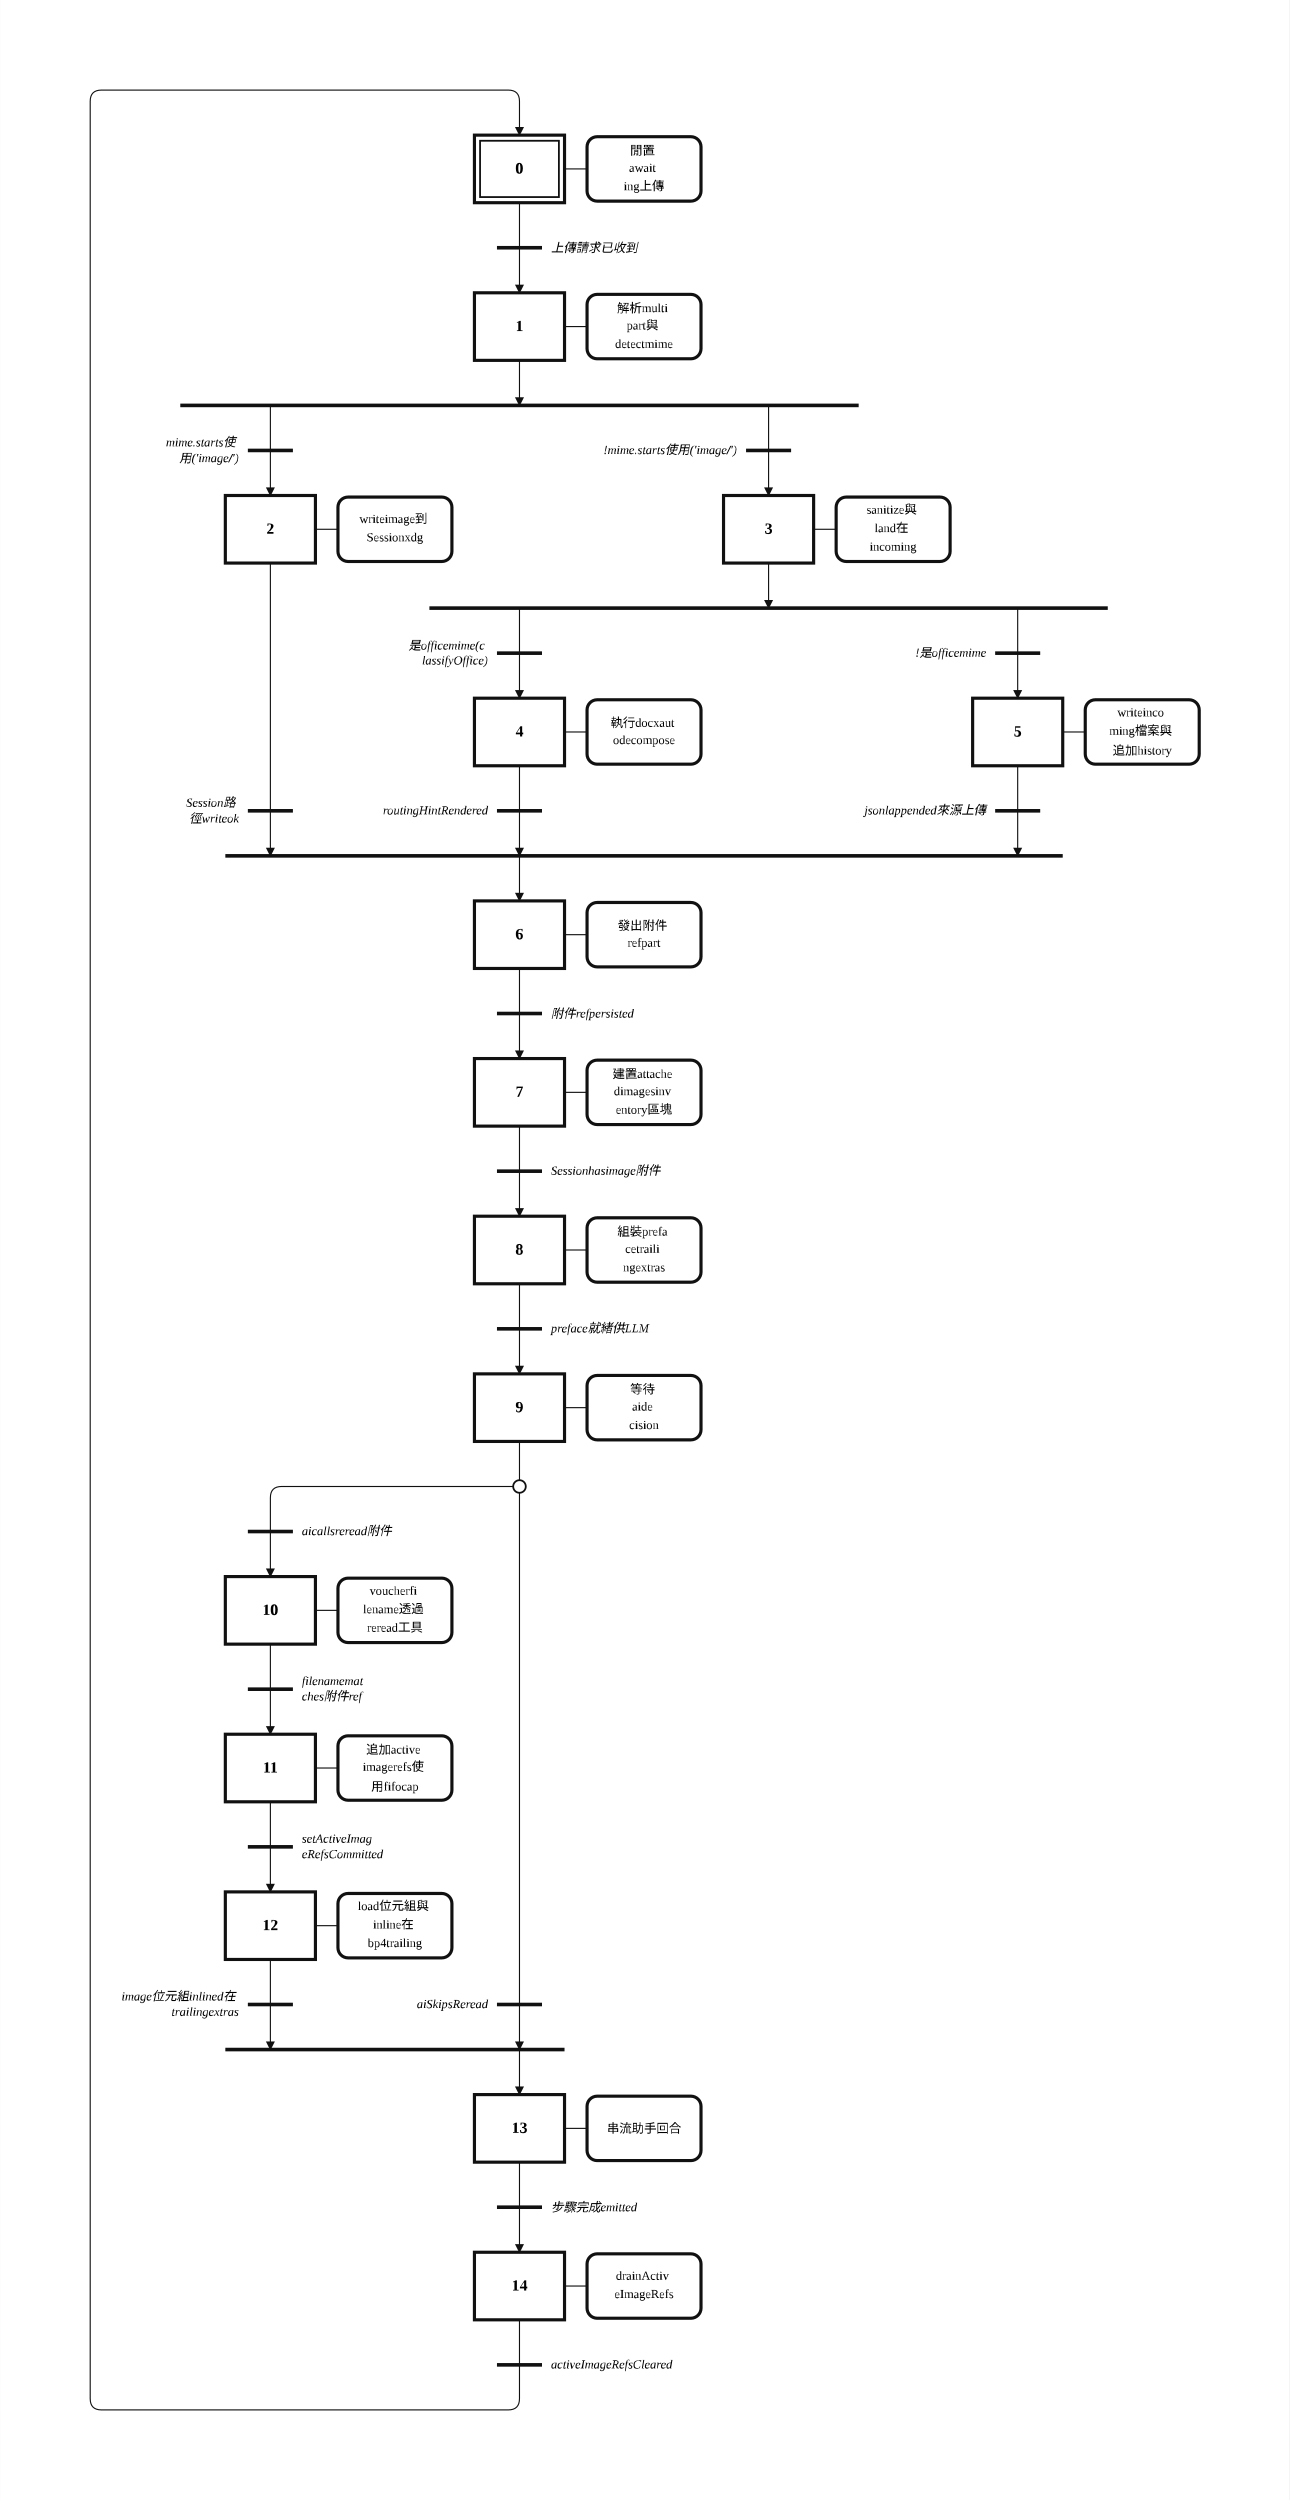
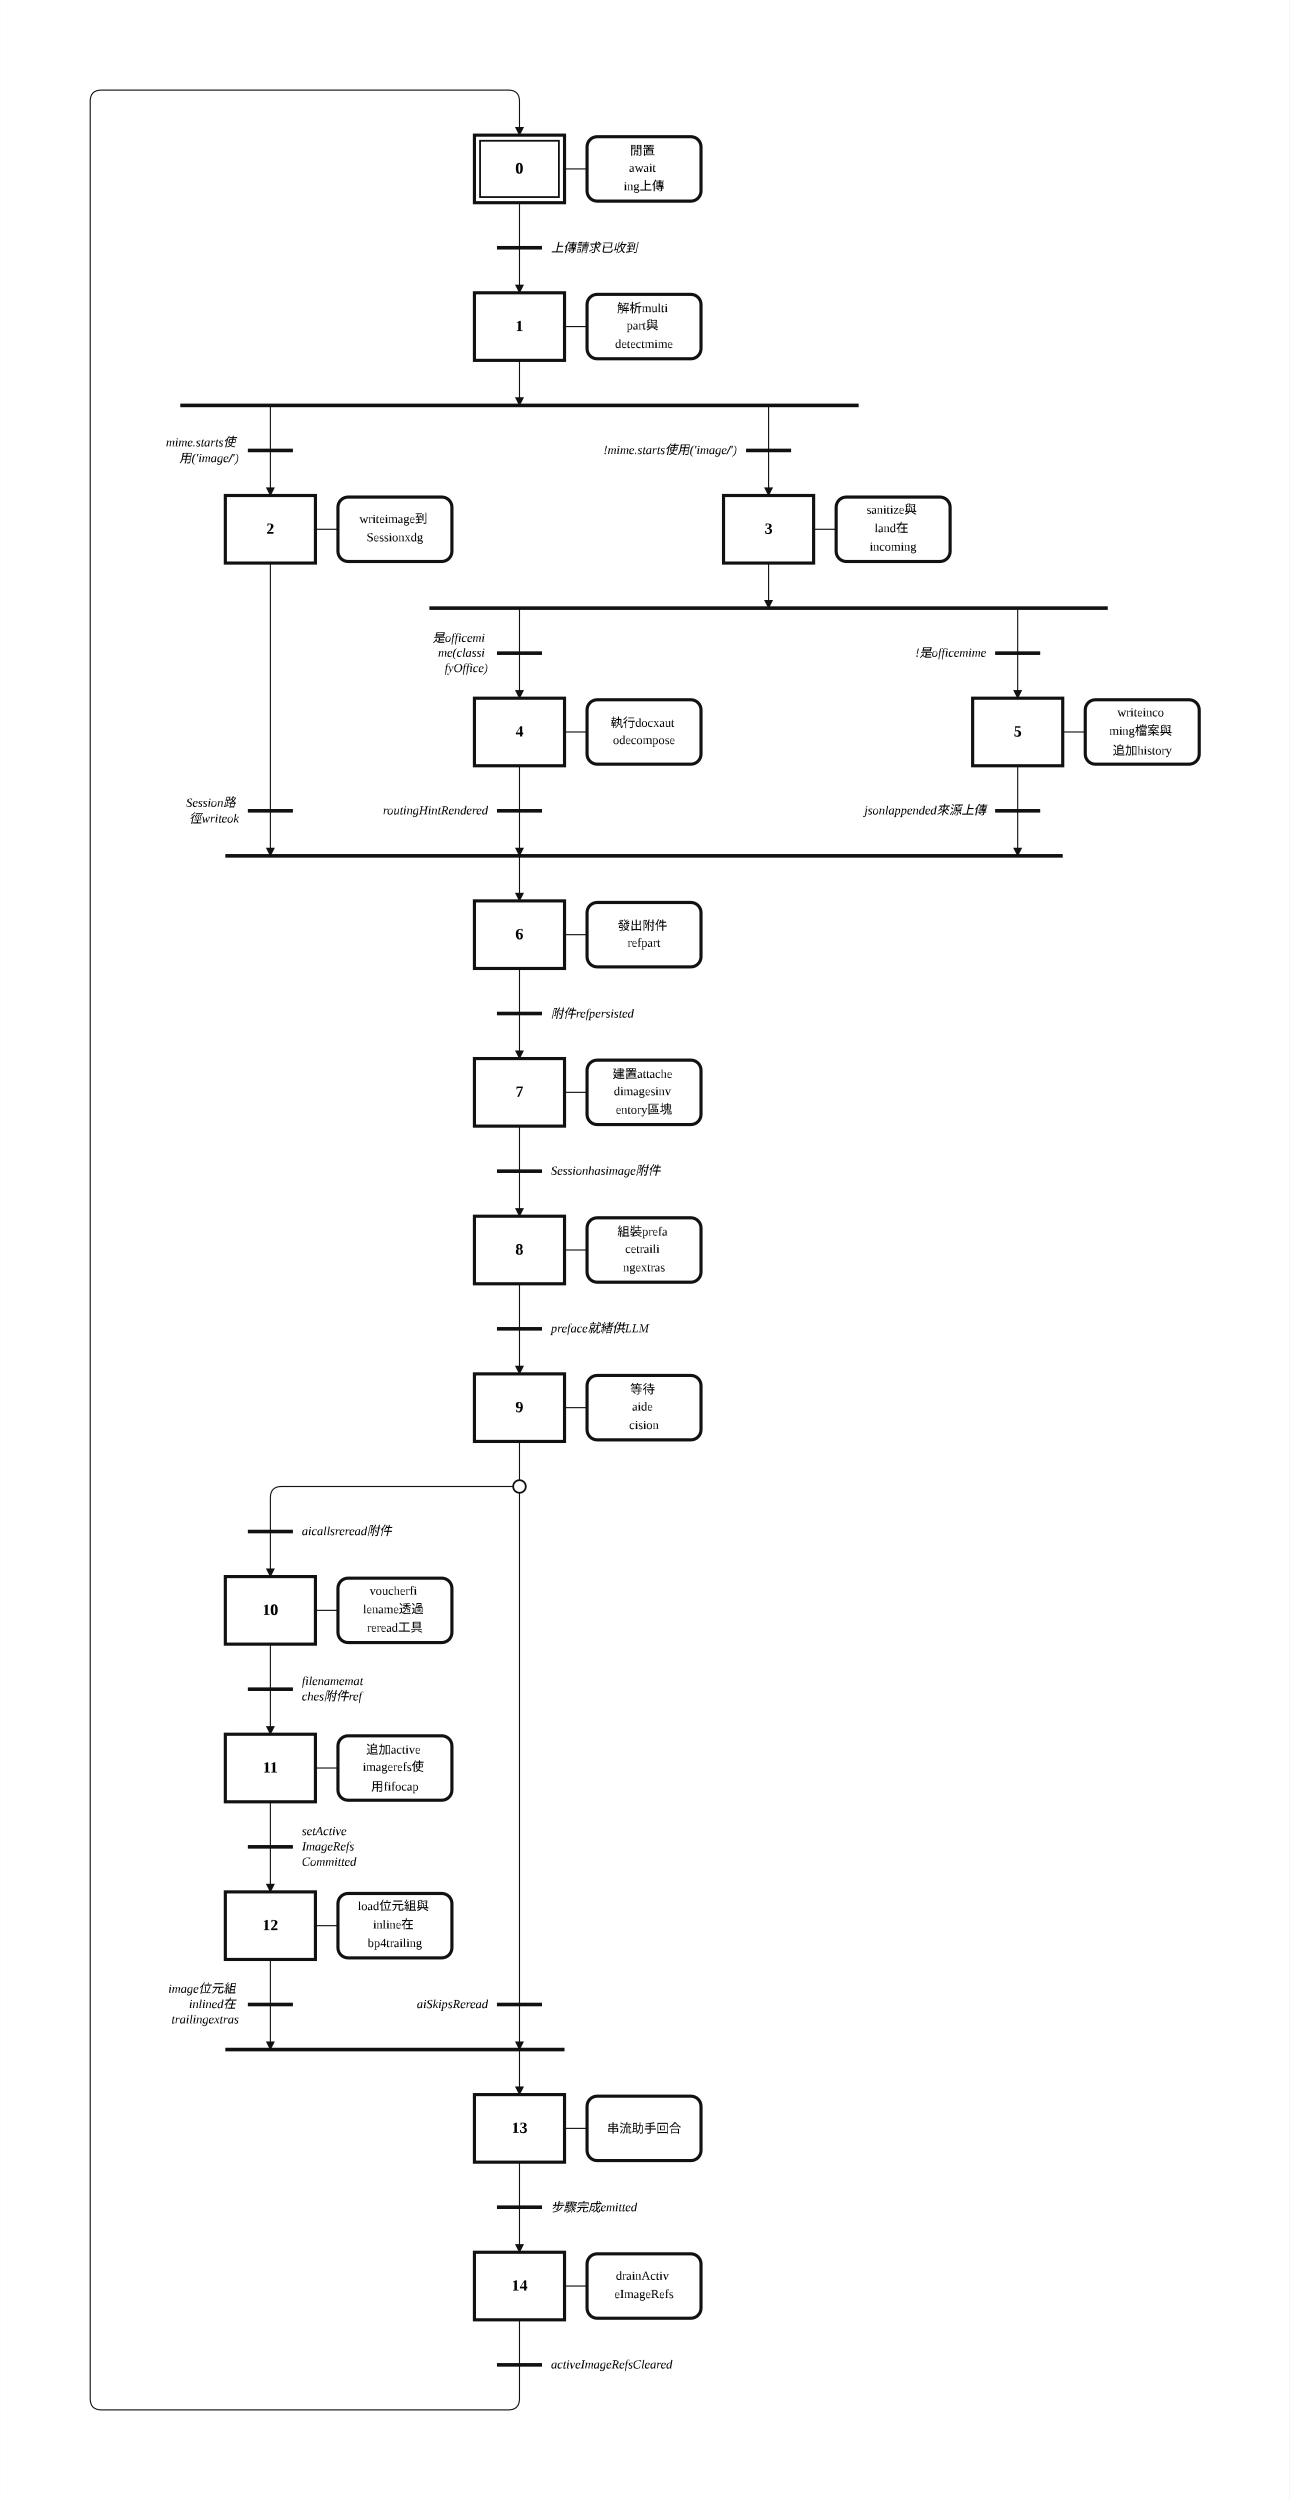
<svg xmlns="http://www.w3.org/2000/svg" width="1145" height="2220" viewBox="-2.00 -2.00 57.24 111.00" role="img">
  <style>
.step{fill:#fff;stroke:#111;stroke-width:.14}.step-inner{fill:none;stroke:#111;stroke-width:.08}
.action{fill:#fff;stroke:#111;stroke-width:.14}.gate{stroke:#111;stroke-width:.16}
.edge{fill:none;stroke:#111;stroke-width:.05;stroke-linecap:round;stroke-linejoin:round}.edge-arrow{marker-end:url(#arrow)}
.flyover-mask{stroke:#fff;stroke-width:.12;stroke-linecap:round}
.flyover{fill:none;stroke:#111;stroke-width:.05;stroke-linecap:round}
.junction{fill:#111;stroke:#111;stroke-width:0}.branch-junction{fill:#fff;stroke:#111;stroke-width:.08}
.assoc{stroke:#111;stroke-width:.05}.label{font:bold .7px 'Times New Roman', 'BiauKai', 'DFKai-SB', serif;text-anchor:middle;dominant-baseline:middle}
.action-label{font:.55px 'Times New Roman', 'BiauKai', 'DFKai-SB', serif;text-anchor:middle;dominant-baseline:middle}.gate-label{font:italic .55px 'Times New Roman', 'BiauKai', 'DFKai-SB', serif;text-anchor:start;dominant-baseline:middle}.gate-label-left{font:italic .55px 'Times New Roman', 'BiauKai', 'DFKai-SB', serif;text-anchor:end;dominant-baseline:middle}
</style>
  <defs>
    <marker id="arrow" markerWidth="0.4" markerHeight="0.4" refX="0.36" refY="0.2" orient="auto" markerUnits="userSpaceOnUse">
      <path d="M 0 0 L 0.4 0.2 L 0 0.4 z" fill="#111" />
    </marker>
  </defs>
  <rect x="-2.00" y="-2.00" width="57.24" height="111.00" fill="white" />
  <path class="edge" d="M 21.06 7.00 L 21.06 9.00" />
  <path class="edge edge-arrow" d="M 21.06 9.00 L 21.06 11.00" />
  <path class="edge edge-arrow" d="M 21.06 14.00 L 21.06 16.00" />
  <path class="edge edge-arrow" d="M 10.00 16.00 L 10.00 17.50 Q 10.00 18.00 10.00 18.50 L 10.00 20.00" />
  <path class="edge edge-arrow" d="M 32.12 16.00 L 32.12 17.50 Q 32.12 18.00 32.12 18.50 L 32.12 20.00" />
  <path class="edge edge-arrow" d="M 10.00 23.00 L 10.00 36.00" />
  <path class="edge edge-arrow" d="M 21.06 36.00 L 21.06 38.00" />
  <path class="edge edge-arrow" d="M 32.12 23.00 L 32.12 25.00" />
  <path class="edge edge-arrow" d="M 21.06 25.00 L 21.06 26.50 Q 21.06 27.00 21.06 27.50 L 21.06 29.00" />
  <path class="edge edge-arrow" d="M 43.18 25.00 L 43.18 26.50 Q 43.18 27.00 43.18 27.50 L 43.18 29.00" />
  <path class="edge edge-arrow" d="M 21.06 32.00 L 21.06 36.00" />
  <path class="edge edge-arrow" d="M 43.18 32.00 L 43.18 36.00" />
  <path class="edge" d="M 21.06 41.00 L 21.06 43.00" />
  <path class="edge edge-arrow" d="M 21.06 43.00 L 21.06 45.00" />
  <path class="edge" d="M 21.06 48.00 L 21.06 50.00" />
  <path class="edge edge-arrow" d="M 21.06 50.00 L 21.06 52.00" />
  <path class="edge" d="M 21.06 55.00 L 21.06 57.00" />
  <path class="edge edge-arrow" d="M 21.06 57.00 L 21.06 59.00" />
  <path class="edge" d="M 21.06 62.00 L 21.06 64.00" />
  <path class="edge" d="M 21.06 64.00 L 10.50 64.00 Q 10.00 64.00 10.00 64.50 L 10.00 66.00" />
  <path class="edge edge-arrow" d="M 10.00 66.00 L 10.00 68.00" />
  <path class="edge edge-arrow" d="M 21.06 64.00 L 21.06 89.00" />
  <path class="edge edge-arrow" d="M 21.06 89.00 L 21.06 91.00" />
  <path class="edge" d="M 10.00 71.00 L 10.00 73.00" />
  <path class="edge edge-arrow" d="M 10.00 73.00 L 10.00 75.00" />
  <path class="edge" d="M 10.00 78.00 L 10.00 80.00" />
  <path class="edge edge-arrow" d="M 10.00 80.00 L 10.00 82.00" />
  <path class="edge edge-arrow" d="M 10.00 85.00 L 10.00 89.00" />
  <path class="edge" d="M 21.06 94.00 L 21.06 96.00" />
  <path class="edge edge-arrow" d="M 21.06 96.00 L 21.06 98.00" />
  <path class="edge" d="M 21.06 101.00 L 21.06 103.00" />
  <path class="edge edge-arrow" d="M 21.06 103.00 L 21.06 104.50 Q 21.06 105.00 20.56 105.00 L 2.50 105.00 Q 2.00 105.00 2.00 104.50 L 2.00 2.50 Q 2.00 2.00 2.50 2.00 L 20.56 2.00 Q 21.06 2.00 21.06 2.50 L 21.06 4.00" />
  <rect class="step" x="19.06" y="4.00" width="4.00" height="3.00" />
  <rect class="step-inner" x="19.31" y="4.25" width="3.50" height="2.50" />
  <text class="label" x="21.06" y="5.50">0</text>
  <rect class="step" x="19.06" y="11.00" width="4.00" height="3.00" />
  <text class="label" x="21.06" y="12.50">1</text>
  <rect class="step" x="8.00" y="20.00" width="4.00" height="3.00" />
  <text class="label" x="10.00" y="21.50">2</text>
  <rect class="step" x="30.12" y="20.00" width="4.00" height="3.00" />
  <text class="label" x="32.12" y="21.50">3</text>
  <rect class="step" x="19.06" y="29.00" width="4.00" height="3.00" />
  <text class="label" x="21.06" y="30.50">4</text>
  <rect class="step" x="41.18" y="29.00" width="4.00" height="3.00" />
  <text class="label" x="43.18" y="30.50">5</text>
  <rect class="step" x="19.06" y="38.00" width="4.00" height="3.00" />
  <text class="label" x="21.06" y="39.50">6</text>
  <rect class="step" x="19.06" y="45.00" width="4.00" height="3.00" />
  <text class="label" x="21.06" y="46.50">7</text>
  <rect class="step" x="19.06" y="52.00" width="4.00" height="3.00" />
  <text class="label" x="21.06" y="53.50">8</text>
  <rect class="step" x="19.06" y="59.00" width="4.00" height="3.00" />
  <text class="label" x="21.06" y="60.50">9</text>
  <rect class="step" x="8.00" y="68.00" width="4.00" height="3.00" />
  <text class="label" x="10.00" y="69.50">10</text>
  <rect class="step" x="8.00" y="75.00" width="4.00" height="3.00" />
  <text class="label" x="10.00" y="76.50">11</text>
  <rect class="step" x="8.00" y="82.00" width="4.00" height="3.00" />
  <text class="label" x="10.00" y="83.50">12</text>
  <rect class="step" x="19.06" y="91.00" width="4.00" height="3.00" />
  <text class="label" x="21.06" y="92.50">13</text>
  <rect class="step" x="19.06" y="98.00" width="4.00" height="3.00" />
  <text class="label" x="21.06" y="99.50">14</text>
  <line class="assoc" x1="23.06" y1="5.50" x2="24.06" y2="5.50" />
  <rect class="action" x="24.06" y="4.07" width="5.06" height="2.86" rx="0.45" ry="0.45" />
  <text class="action-label" x="26.59" y="4.68">
    <tspan x="26.59" dy="0">閒置</tspan>
    <tspan x="26.59" dy="0.82">await</tspan>
    <tspan x="26.59" dy="0.82">ing上傳</tspan>
  </text>
  <line class="assoc" x1="23.06" y1="12.50" x2="24.06" y2="12.50" />
  <rect class="action" x="24.06" y="11.07" width="5.06" height="2.86" rx="0.45" ry="0.45" />
  <text class="action-label" x="26.59" y="11.68">
    <tspan x="26.59" dy="0">解析multi</tspan>
    <tspan x="26.59" dy="0.82">part與</tspan>
    <tspan x="26.59" dy="0.82">detectmime</tspan>
  </text>
  <line class="assoc" x1="12.00" y1="21.50" x2="13.00" y2="21.50" />
  <rect class="action" x="13.00" y="20.07" width="5.06" height="2.86" rx="0.45" ry="0.45" />
  <text class="action-label" x="15.53" y="21.09">
    <tspan x="15.53" dy="0">writeimage到</tspan>
    <tspan x="15.53" dy="0.82">Sessionxdg</tspan>
  </text>
  <line class="assoc" x1="34.12" y1="21.50" x2="35.12" y2="21.50" />
  <rect class="action" x="35.12" y="20.07" width="5.06" height="2.86" rx="0.45" ry="0.45" />
  <text class="action-label" x="37.65" y="20.68">
    <tspan x="37.65" dy="0">sanitize與</tspan>
    <tspan x="37.65" dy="0.82">land在</tspan>
    <tspan x="37.65" dy="0.82">incoming</tspan>
  </text>
  <line class="assoc" x1="23.06" y1="30.50" x2="24.06" y2="30.50" />
  <rect class="action" x="24.06" y="29.07" width="5.06" height="2.86" rx="0.45" ry="0.45" />
  <text class="action-label" x="26.59" y="30.09">
    <tspan x="26.59" dy="0">執行docxaut</tspan>
    <tspan x="26.59" dy="0.82">odecompose</tspan>
  </text>
  <line class="assoc" x1="45.18" y1="30.50" x2="46.18" y2="30.50" />
  <rect class="action" x="46.18" y="29.07" width="5.06" height="2.86" rx="0.45" ry="0.45" />
  <text class="action-label" x="48.71" y="29.68">
    <tspan x="48.71" dy="0">writeinco</tspan>
    <tspan x="48.71" dy="0.82">ming檔案與</tspan>
    <tspan x="48.71" dy="0.82">追加history</tspan>
  </text>
  <line class="assoc" x1="23.06" y1="39.50" x2="24.06" y2="39.50" />
  <rect class="action" x="24.06" y="38.07" width="5.06" height="2.86" rx="0.45" ry="0.45" />
  <text class="action-label" x="26.59" y="39.09">
    <tspan x="26.59" dy="0">發出附件</tspan>
    <tspan x="26.59" dy="0.82">refpart</tspan>
  </text>
  <line class="assoc" x1="23.06" y1="46.50" x2="24.06" y2="46.50" />
  <rect class="action" x="24.06" y="45.07" width="5.06" height="2.86" rx="0.45" ry="0.45" />
  <text class="action-label" x="26.59" y="45.68">
    <tspan x="26.59" dy="0">建置attache</tspan>
    <tspan x="26.59" dy="0.82">dimagesinv</tspan>
    <tspan x="26.59" dy="0.82">entory區塊</tspan>
  </text>
  <line class="assoc" x1="23.06" y1="53.50" x2="24.06" y2="53.50" />
  <rect class="action" x="24.06" y="52.07" width="5.06" height="2.86" rx="0.45" ry="0.45" />
  <text class="action-label" x="26.59" y="52.68">
    <tspan x="26.59" dy="0">組裝prefa</tspan>
    <tspan x="26.59" dy="0.82">cetraili</tspan>
    <tspan x="26.59" dy="0.82">ngextras</tspan>
  </text>
  <line class="assoc" x1="23.06" y1="60.50" x2="24.06" y2="60.50" />
  <rect class="action" x="24.06" y="59.07" width="5.06" height="2.86" rx="0.45" ry="0.45" />
  <text class="action-label" x="26.59" y="59.68">
    <tspan x="26.59" dy="0">等待</tspan>
    <tspan x="26.59" dy="0.82">aide</tspan>
    <tspan x="26.59" dy="0.82">cision</tspan>
  </text>
  <line class="assoc" x1="12.00" y1="69.50" x2="13.00" y2="69.50" />
  <rect class="action" x="13.00" y="68.07" width="5.06" height="2.86" rx="0.45" ry="0.45" />
  <text class="action-label" x="15.53" y="68.68">
    <tspan x="15.53" dy="0">voucherfi</tspan>
    <tspan x="15.53" dy="0.82">lename透過</tspan>
    <tspan x="15.53" dy="0.82">reread工具</tspan>
  </text>
  <line class="assoc" x1="12.00" y1="76.50" x2="13.00" y2="76.50" />
  <rect class="action" x="13.00" y="75.07" width="5.06" height="2.86" rx="0.45" ry="0.45" />
  <text class="action-label" x="15.53" y="75.68">
    <tspan x="15.53" dy="0">追加active</tspan>
    <tspan x="15.53" dy="0.82">imagerefs使</tspan>
    <tspan x="15.53" dy="0.82">用fifocap</tspan>
  </text>
  <line class="assoc" x1="12.00" y1="83.50" x2="13.00" y2="83.50" />
  <rect class="action" x="13.00" y="82.07" width="5.06" height="2.86" rx="0.45" ry="0.45" />
  <text class="action-label" x="15.53" y="82.68">
    <tspan x="15.53" dy="0">load位元組與</tspan>
    <tspan x="15.53" dy="0.82">inline在</tspan>
    <tspan x="15.53" dy="0.82">bp4trailing</tspan>
  </text>
  <line class="assoc" x1="23.06" y1="92.50" x2="24.06" y2="92.50" />
  <rect class="action" x="24.06" y="91.07" width="5.06" height="2.86" rx="0.45" ry="0.45" />
  <text class="action-label" x="26.59" y="92.50">
    <tspan x="26.59" dy="0">串流助手回合</tspan>
  </text>
  <line class="assoc" x1="23.06" y1="99.50" x2="24.06" y2="99.50" />
  <rect class="action" x="24.06" y="98.07" width="5.06" height="2.86" rx="0.45" ry="0.45" />
  <text class="action-label" x="26.59" y="99.09">
    <tspan x="26.59" dy="0">drainActiv</tspan>
    <tspan x="26.59" dy="0.82">eImageRefs</tspan>
  </text>
  <line class="gate" x1="20.06" y1="9.00" x2="22.06" y2="9.00" />
  <text class="gate-label" x="22.46" y="9.00">
    <tspan x="22.46" dy="0">上傳請求已收到</tspan>
  </text>
  <line class="gate" x1="6.00" y1="16.00" x2="36.12" y2="16.00" />
  <line class="gate" x1="8.00" y1="36.00" x2="45.18" y2="36.00" />
  <line class="gate" x1="17.06" y1="25.00" x2="47.18" y2="25.00" />
  <line class="gate" x1="20.06" y1="43.00" x2="22.06" y2="43.00" />
  <text class="gate-label" x="22.46" y="43.00">
    <tspan x="22.46" dy="0">附件refpersisted</tspan>
  </text>
  <line class="gate" x1="20.06" y1="50.00" x2="22.06" y2="50.00" />
  <text class="gate-label" x="22.46" y="50.00">
    <tspan x="22.46" dy="0">Sessionhasimage附件</tspan>
  </text>
  <line class="gate" x1="20.06" y1="57.00" x2="22.06" y2="57.00" />
  <text class="gate-label" x="22.46" y="57.00">
    <tspan x="22.46" dy="0">preface就緒供LLM</tspan>
  </text>
  <line class="gate" x1="9.00" y1="66.00" x2="11.00" y2="66.00" />
  <text class="gate-label" x="11.40" y="66.00">
    <tspan x="11.40" dy="0">aicallsreread附件</tspan>
  </text>
  <line class="gate" x1="8.00" y1="89.00" x2="23.06" y2="89.00" />
  <line class="gate" x1="9.00" y1="73.00" x2="11.00" y2="73.00" />
  <text class="gate-label" x="11.40" y="72.66">
    <tspan x="11.40" dy="0">filenamemat</tspan>
    <tspan x="11.40" dy="0.68">ches附件ref</tspan>
  </text>
  <line class="gate" x1="9.00" y1="80.00" x2="11.00" y2="80.00" />
-   <text class="gate-label" x="11.40" y="79.66">
-     <tspan x="11.40" dy="0">setActiveImag</tspan>
-     <tspan x="11.40" dy="0.68">eRefsCommitted</tspan>
+   <text class="gate-label" x="11.40" y="79.32">
+     <tspan x="11.40" dy="0">setActive</tspan>
+     <tspan x="11.40" dy="0.68">ImageRefs</tspan>
+     <tspan x="11.40" dy="0.68">Committed</tspan>
  </text>
  <line class="gate" x1="20.06" y1="96.00" x2="22.06" y2="96.00" />
  <text class="gate-label" x="22.46" y="96.00">
    <tspan x="22.46" dy="0">步驟完成emitted</tspan>
  </text>
  <line class="gate" x1="20.06" y1="103.00" x2="22.06" y2="103.00" />
  <text class="gate-label" x="22.46" y="103.00">
    <tspan x="22.46" dy="0">activeImageRefsCleared</tspan>
  </text>
  <line class="gate" x1="9.00" y1="18.00" x2="11.00" y2="18.00" />
  <text class="gate-label-left" x="8.60" y="17.66">
    <tspan x="8.60" dy="0">mime.starts使</tspan>
    <tspan x="8.60" dy="0.68">用('image/')</tspan>
  </text>
  <line class="gate" x1="31.12" y1="18.00" x2="33.12" y2="18.00" />
  <text class="gate-label-left" x="30.72" y="18.00">
    <tspan x="30.72" dy="0">!mime.starts使用('image/')</tspan>
  </text>
  <line class="gate" x1="9.00" y1="34.00" x2="11.00" y2="34.00" />
  <text class="gate-label-left" x="8.60" y="33.66">
    <tspan x="8.60" dy="0">Session路</tspan>
    <tspan x="8.60" dy="0.68">徑writeok</tspan>
  </text>
  <line class="gate" x1="20.06" y1="27.00" x2="22.06" y2="27.00" />
-   <text class="gate-label-left" x="19.66" y="26.66">
-     <tspan x="19.66" dy="0">是officemime(c</tspan>
-     <tspan x="19.66" dy="0.68">lassifyOffice)</tspan>
+   <text class="gate-label-left" x="19.66" y="26.32">
+     <tspan x="19.66" dy="0">是officemi</tspan>
+     <tspan x="19.66" dy="0.68">me(classi</tspan>
+     <tspan x="19.66" dy="0.68">fyOffice)</tspan>
  </text>
  <line class="gate" x1="42.18" y1="27.00" x2="44.18" y2="27.00" />
  <text class="gate-label-left" x="41.78" y="27.00">
    <tspan x="41.78" dy="0">!是officemime</tspan>
  </text>
  <line class="gate" x1="20.06" y1="34.00" x2="22.06" y2="34.00" />
  <text class="gate-label-left" x="19.66" y="34.00">
    <tspan x="19.66" dy="0">routingHintRendered</tspan>
  </text>
  <line class="gate" x1="42.18" y1="34.00" x2="44.18" y2="34.00" />
  <text class="gate-label-left" x="41.78" y="34.00">
    <tspan x="41.78" dy="0">jsonlappended來源上傳</tspan>
  </text>
  <line class="gate" x1="20.06" y1="87.00" x2="22.06" y2="87.00" />
  <text class="gate-label-left" x="19.66" y="87.00">
    <tspan x="19.66" dy="0">aiSkipsReread</tspan>
  </text>
  <line class="gate" x1="9.00" y1="87.00" x2="11.00" y2="87.00" />
-   <text class="gate-label-left" x="8.60" y="86.66">
-     <tspan x="8.60" dy="0">image位元組inlined在</tspan>
+   <text class="gate-label-left" x="8.60" y="86.32">
+     <tspan x="8.60" dy="0">image位元組</tspan>
+     <tspan x="8.60" dy="0.68">inlined在</tspan>
    <tspan x="8.60" dy="0.68">trailingextras</tspan>
  </text>
  <circle class="branch-junction" cx="21.06" cy="64.00" r="0.28" />
</svg>
